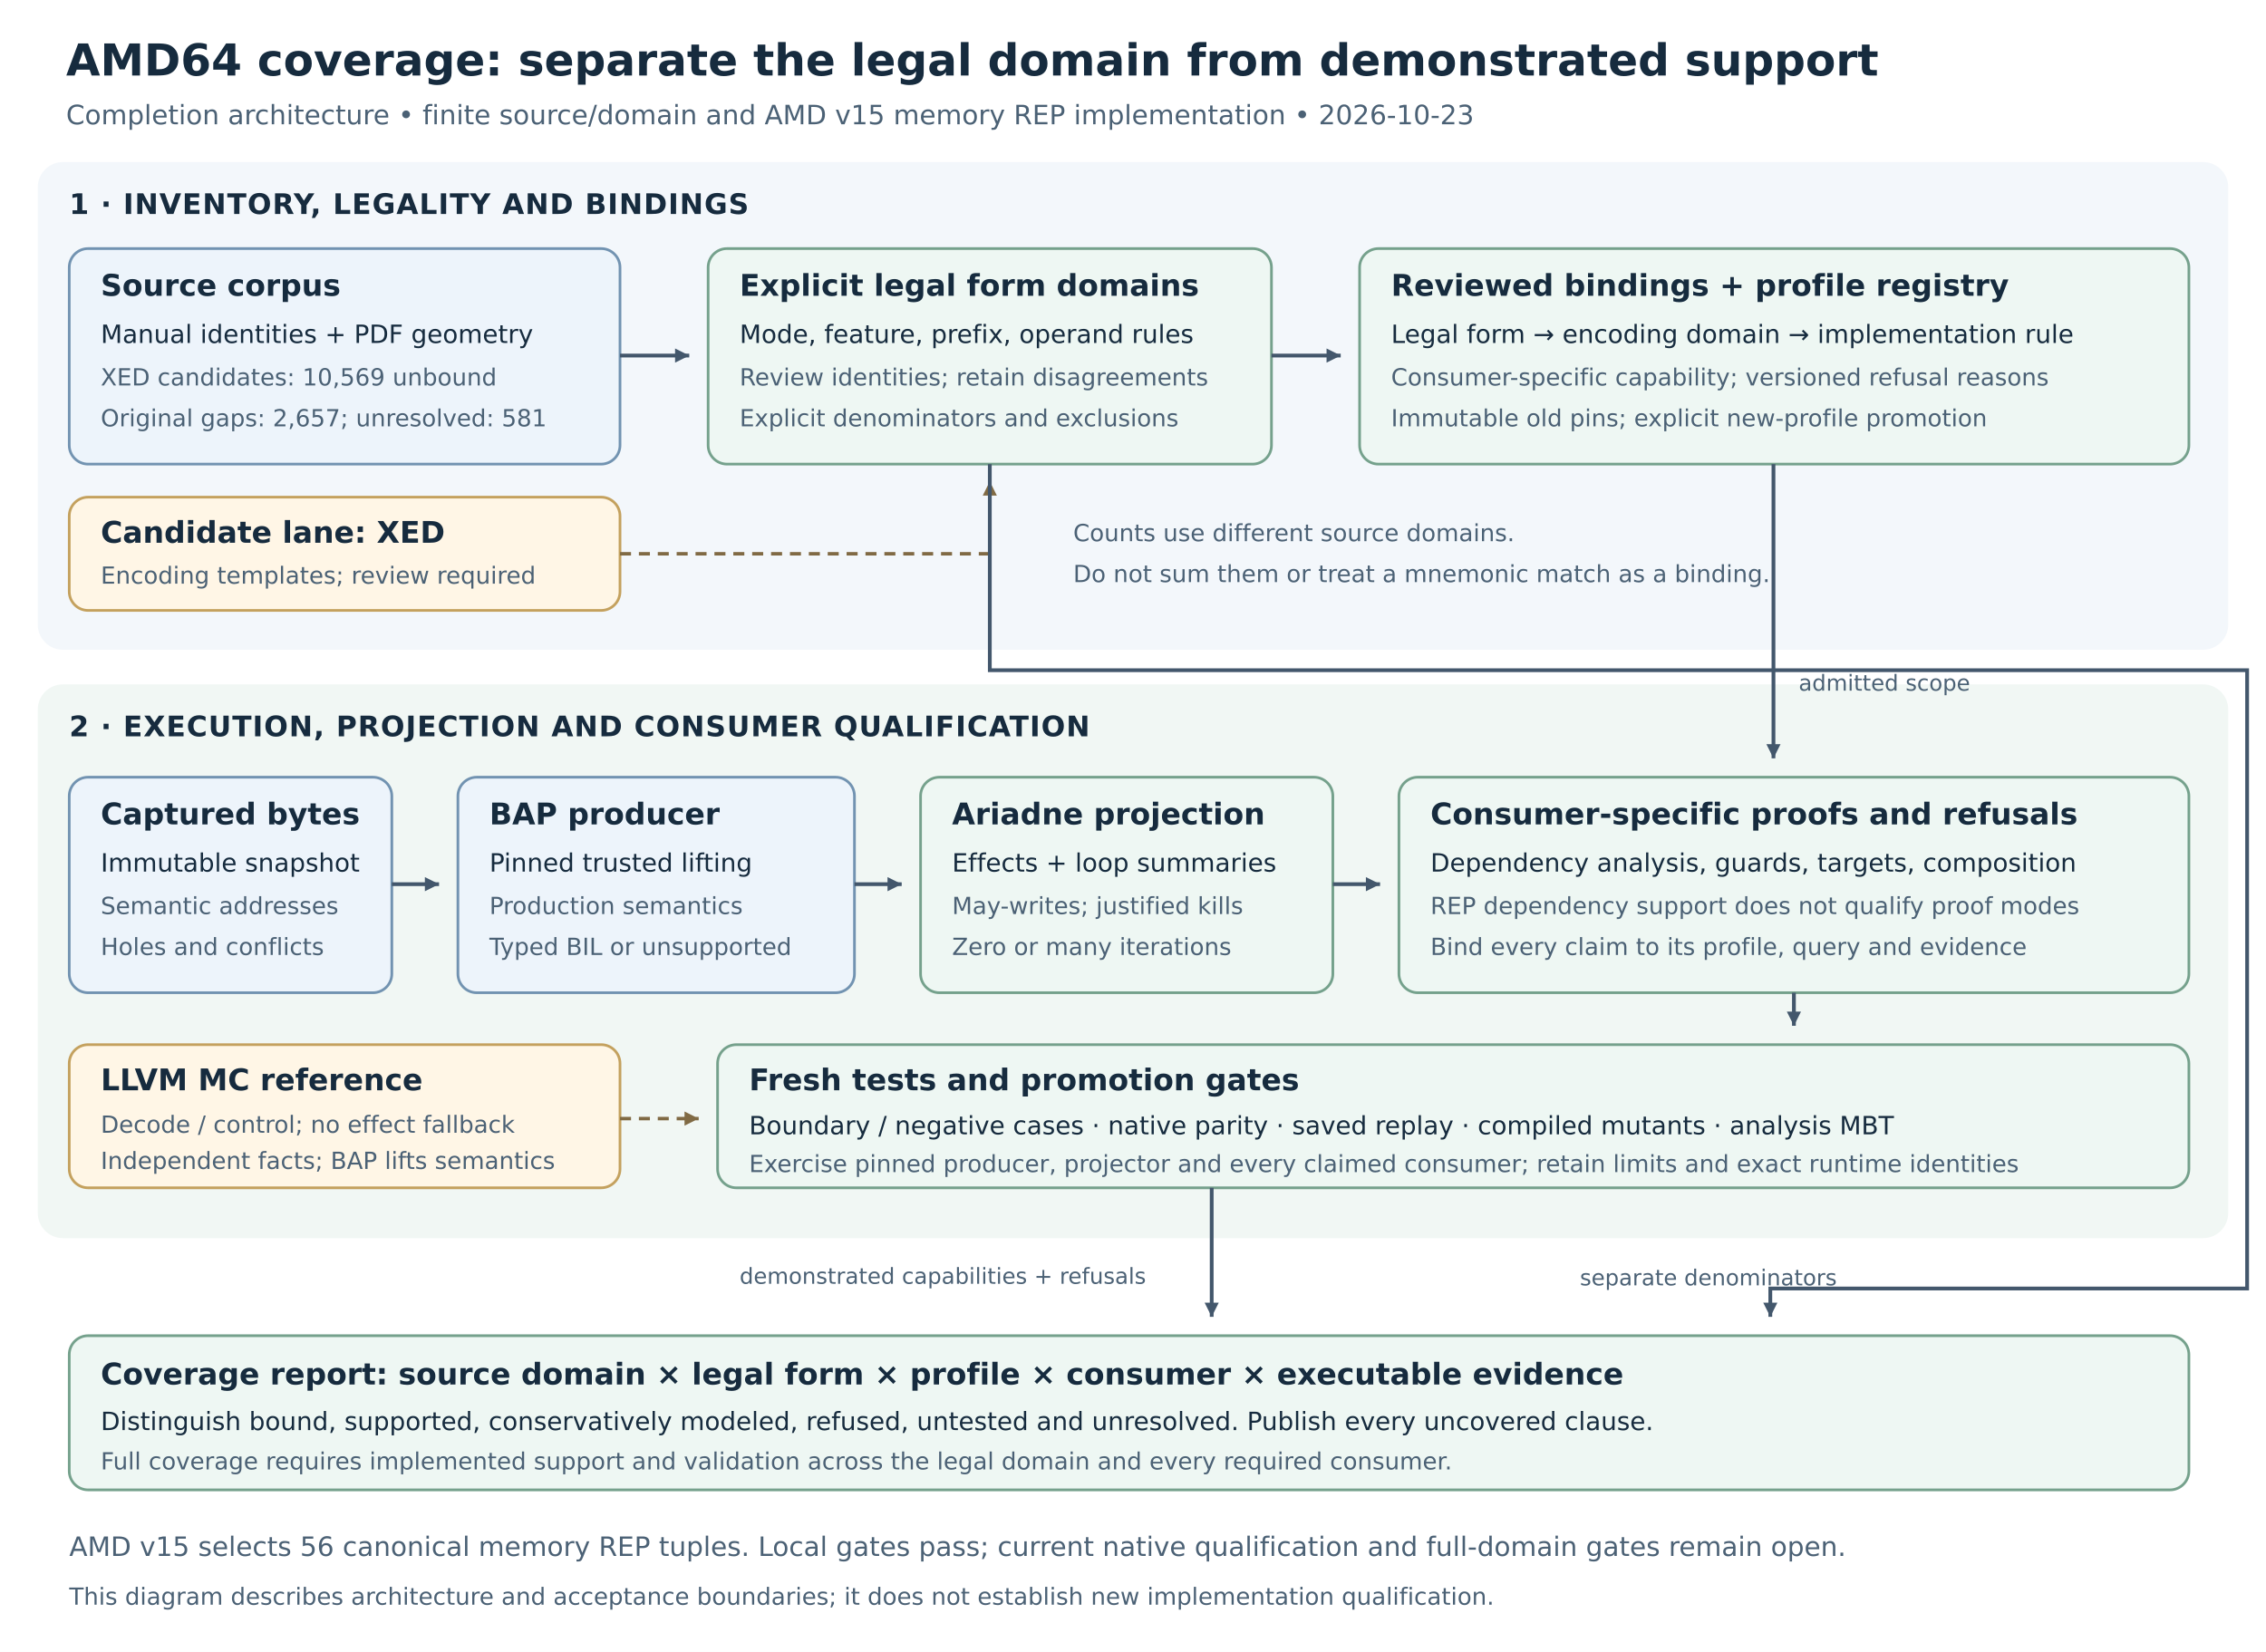
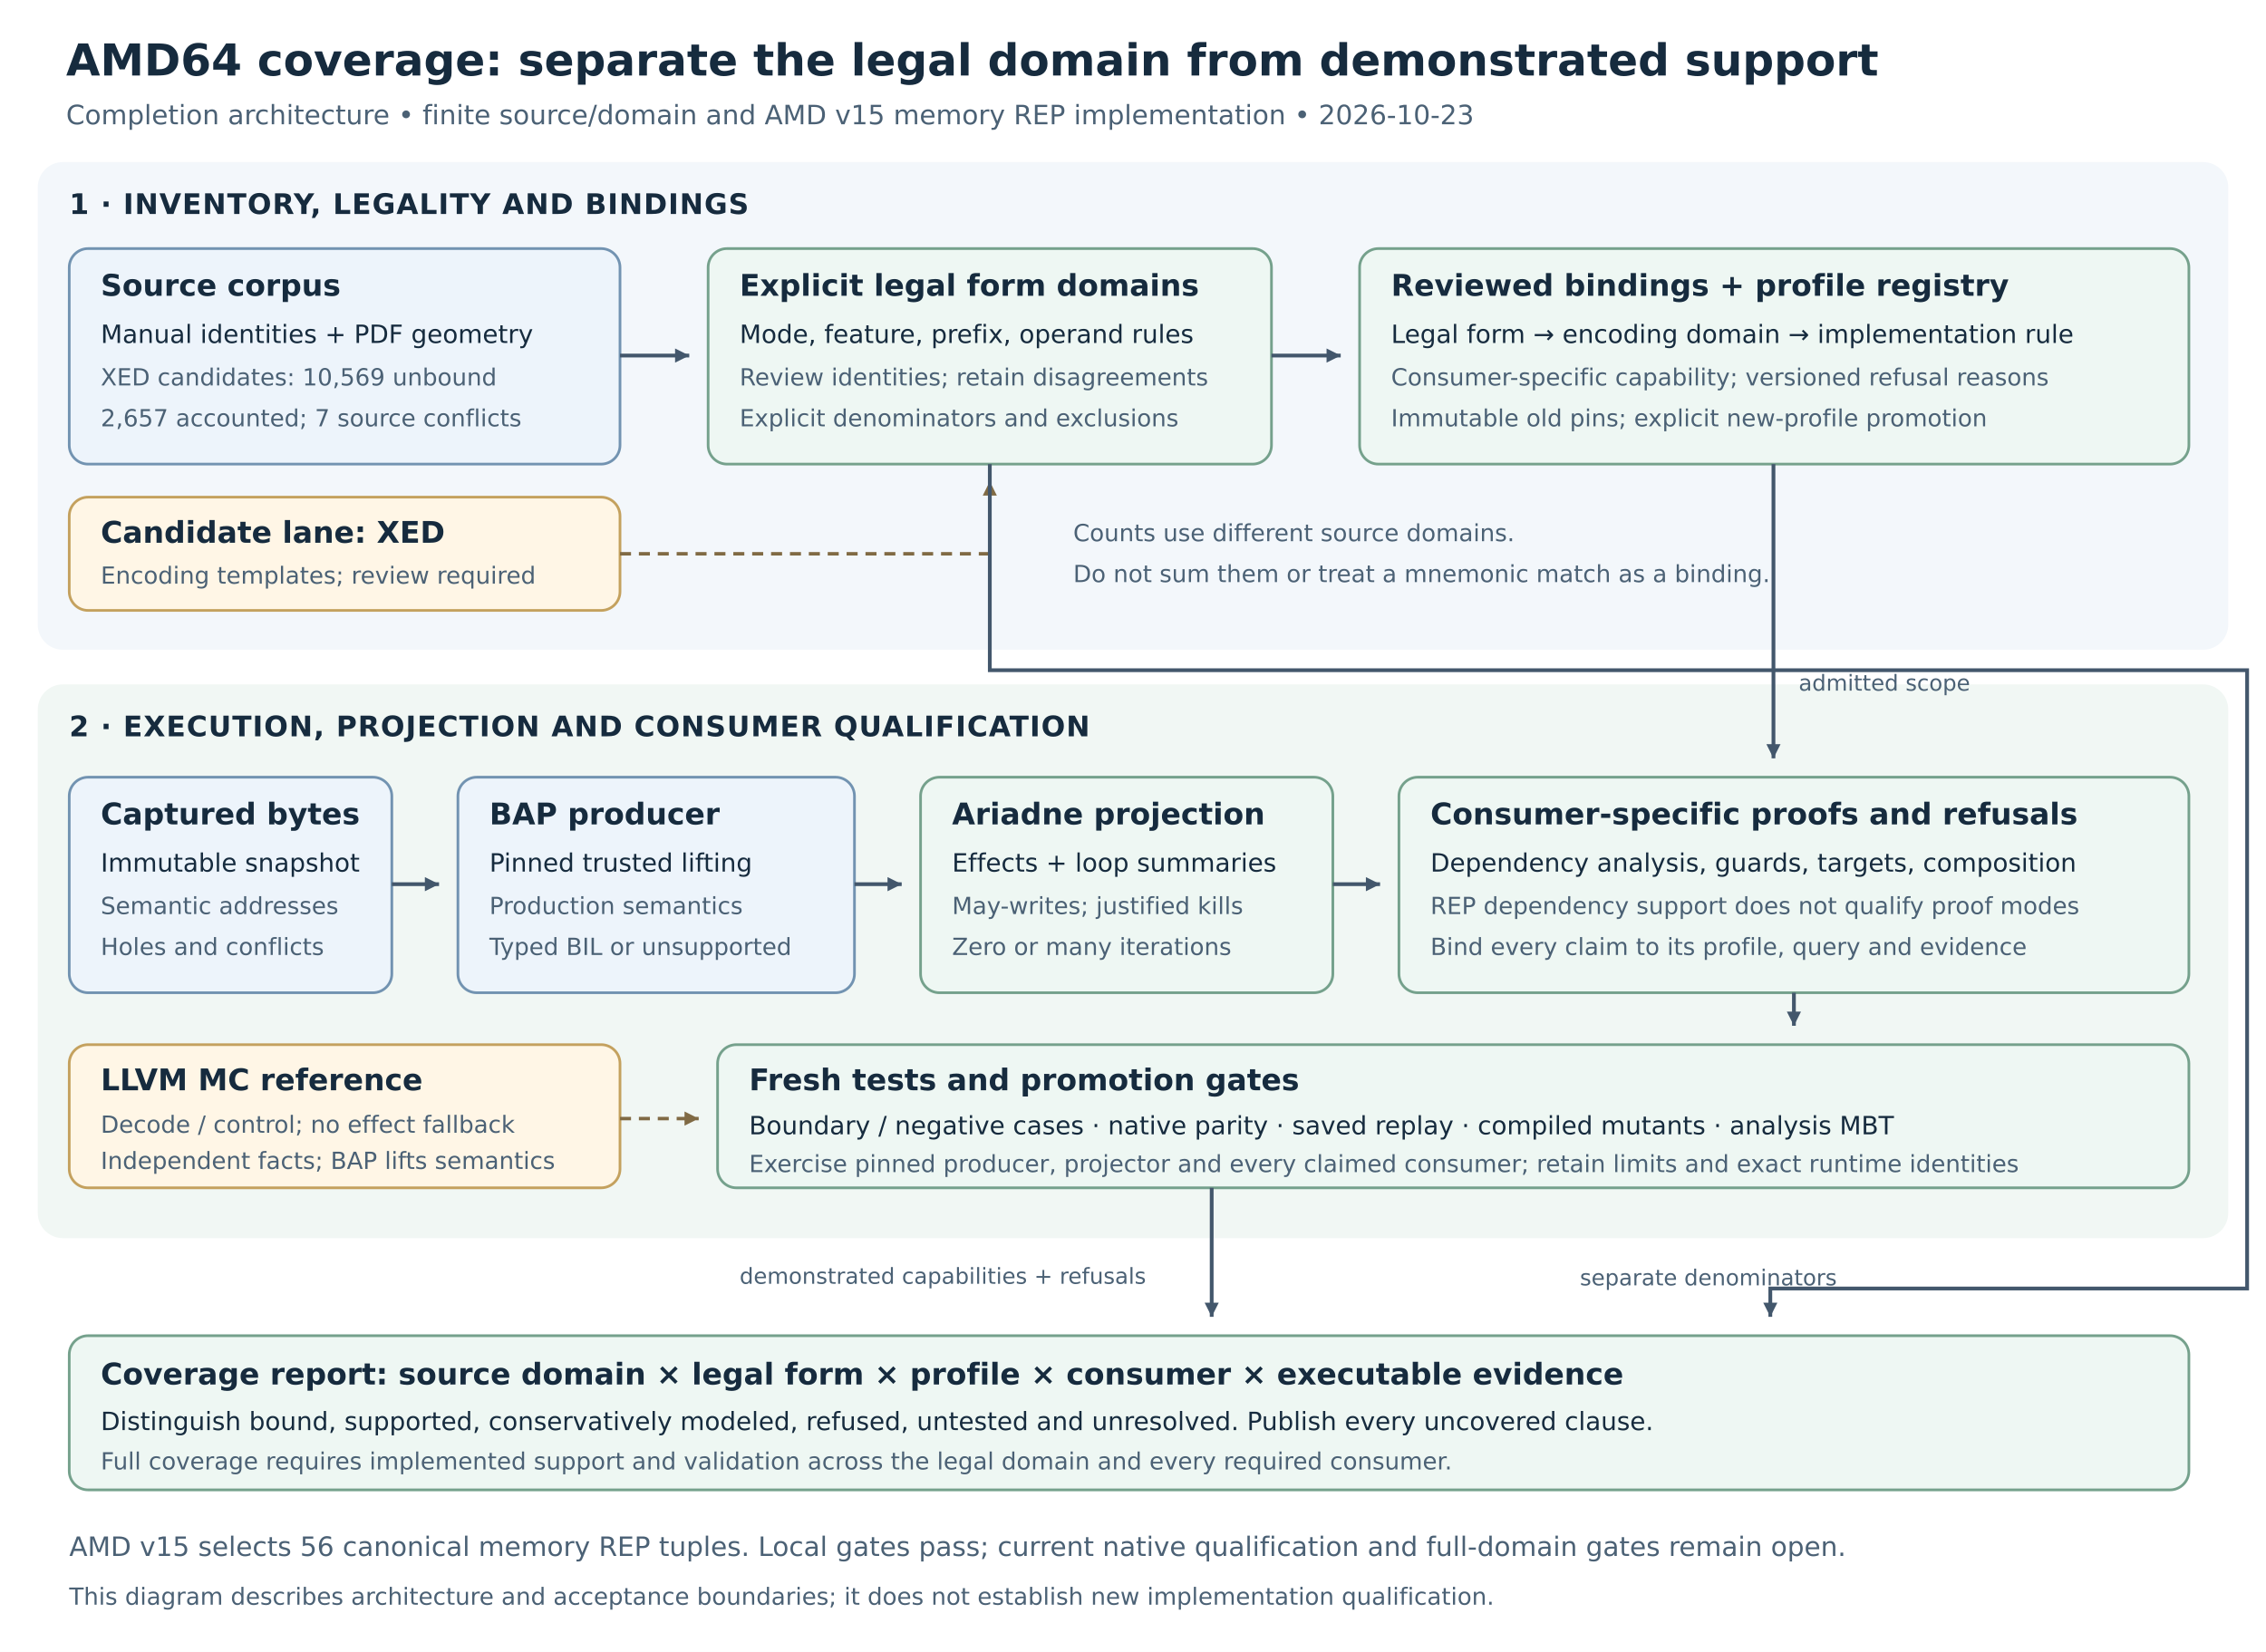
<svg xmlns="http://www.w3.org/2000/svg" viewBox="0 0 1440 1050" role="img" aria-labelledby="coverage-title coverage-desc">
  <defs>
    <marker id="arrow" markerWidth="8" markerHeight="8" refX="7" refY="4" orient="auto">
      <path d="M0,0 L8,4 L0,8 Z" fill="#43576c" stroke="none" />
    </marker>
    <marker id="candidate-arrow" markerWidth="8" markerHeight="8" refX="7" refY="4" orient="auto">
      <path d="M0,0 L8,4 L0,8 Z" fill="#806a44" stroke="none" />
    </marker>
  </defs>
  <rect width="1440" height="1050" fill="#fff" stroke="none" />
  <text x="42" y="48" font-family="DejaVu Sans, Arial, sans-serif" font-size="28" font-weight="700" fill="#162b3e">AMD64 coverage: separate the legal domain from demonstrated support</text>
  <text x="42" y="79" font-family="DejaVu Sans, Arial, sans-serif" font-size="17" font-weight="400" fill="#4b6175">Completion architecture • finite source/domain and AMD v15 memory REP implementation • 2026-10-23</text>
  <rect x="24" y="103" width="1392" height="310" rx="16" fill="#f3f7fb" stroke="none" />
  <text x="44" y="136" font-family="DejaVu Sans, Arial, sans-serif" font-size="18" font-weight="700" fill="#162b3e" letter-spacing=".6">1 · INVENTORY, LEGALITY AND BINDINGS</text>
  <rect x="44" y="158" width="350" height="137" fill="#edf4fb" stroke="#7293b1" stroke-width="1.7" rx="12" />
  <text x="64" y="188" font-family="DejaVu Sans, Arial, sans-serif" font-size="19" font-weight="700" fill="#162b3e">Source corpus</text>
  <text x="64" y="218" font-family="DejaVu Sans, Arial, sans-serif" font-size="16" font-weight="400" fill="#162b3e">Manual identities + PDF geometry</text>
  <text x="64" y="245" font-family="DejaVu Sans, Arial, sans-serif" font-size="15" font-weight="400" fill="#4b6175">XED candidates: 10,569 unbound</text>
-   <text x="64" y="271" font-family="DejaVu Sans, Arial, sans-serif" font-size="15" font-weight="400" fill="#4b6175">Original gaps: 2,657; unresolved: 581</text>
+   <text x="64" y="271" font-family="DejaVu Sans, Arial, sans-serif" font-size="15" font-weight="400" fill="#4b6175">2,657 accounted; 7 source conflicts</text>
  <path d="M394 226 H438" stroke="#43576c" fill="none" stroke-width="2.4" />
  <path d="M438.0,226.0 L429.0,221.5 L429.0,230.5 Z" fill="#43576c" stroke="none" />
  <rect x="450" y="158" width="358" height="137" fill="#eef7f3" stroke="#75a18c" stroke-width="1.7" rx="12" />
  <text x="470" y="188" font-family="DejaVu Sans, Arial, sans-serif" font-size="19" font-weight="700" fill="#162b3e">Explicit legal form domains</text>
  <text x="470" y="218" font-family="DejaVu Sans, Arial, sans-serif" font-size="16" font-weight="400" fill="#162b3e">Mode, feature, prefix, operand rules</text>
  <text x="470" y="245" font-family="DejaVu Sans, Arial, sans-serif" font-size="15" font-weight="400" fill="#4b6175">Review identities; retain disagreements</text>
  <text x="470" y="271" font-family="DejaVu Sans, Arial, sans-serif" font-size="15" font-weight="400" fill="#4b6175">Explicit denominators and exclusions</text>
  <path d="M808 226 H852" stroke="#43576c" fill="none" stroke-width="2.4" />
  <path d="M852.0,226.0 L843.0,221.5 L843.0,230.5 Z" fill="#43576c" stroke="none" />
  <rect x="864" y="158" width="527" height="137" fill="#eef7f3" stroke="#75a18c" stroke-width="1.7" rx="12" />
  <text x="884" y="188" font-family="DejaVu Sans, Arial, sans-serif" font-size="19" font-weight="700" fill="#162b3e">Reviewed bindings + profile registry</text>
  <text x="884" y="218" font-family="DejaVu Sans, Arial, sans-serif" font-size="16" font-weight="400" fill="#162b3e">Legal form → encoding domain → implementation rule</text>
  <text x="884" y="245" font-family="DejaVu Sans, Arial, sans-serif" font-size="15" font-weight="400" fill="#4b6175">Consumer-specific capability; versioned refusal reasons</text>
  <text x="884" y="271" font-family="DejaVu Sans, Arial, sans-serif" font-size="15" font-weight="400" fill="#4b6175">Immutable old pins; explicit new-profile promotion</text>
  <rect x="44" y="316" width="350" height="72" fill="#fff6e6" stroke="#c4a15e" stroke-width="1.7" rx="12" />
  <text x="64" y="345" font-family="DejaVu Sans, Arial, sans-serif" font-size="19" font-weight="700" fill="#162b3e">Candidate lane: XED</text>
  <text x="64" y="371" font-family="DejaVu Sans, Arial, sans-serif" font-size="15" font-weight="400" fill="#4b6175">Encoding templates; review required</text>
  <path d="M394 352 H629 V306" stroke="#806a44" fill="none" stroke-width="2.2" stroke-dasharray="7 5" />
  <path d="M629.0,306.0 L624.5,315.0 L633.5,315.0 Z" fill="#806a44" stroke="none" />
  <text x="682" y="344" font-family="DejaVu Sans, Arial, sans-serif" font-size="15" font-weight="400" fill="#4b6175">Counts use different source domains.</text>
  <text x="682" y="370" font-family="DejaVu Sans, Arial, sans-serif" font-size="15" font-weight="400" fill="#4b6175">Do not sum them or treat a mnemonic match as a binding.</text>
  <rect x="24" y="435" width="1392" height="352" rx="16" fill="#f1f7f4" stroke="none" />
  <text x="44" y="468" font-family="DejaVu Sans, Arial, sans-serif" font-size="18" font-weight="700" fill="#162b3e" letter-spacing=".6">2 · EXECUTION, PROJECTION AND CONSUMER QUALIFICATION</text>
  <rect x="44" y="494" width="205" height="137" fill="#edf4fb" stroke="#7293b1" stroke-width="1.7" rx="12" />
  <text x="64" y="524" font-family="DejaVu Sans, Arial, sans-serif" font-size="19" font-weight="700" fill="#162b3e">Captured bytes</text>
  <text x="64" y="554" font-family="DejaVu Sans, Arial, sans-serif" font-size="16" font-weight="400" fill="#162b3e">Immutable snapshot</text>
  <text x="64" y="581" font-family="DejaVu Sans, Arial, sans-serif" font-size="15" font-weight="400" fill="#4b6175">Semantic addresses</text>
  <text x="64" y="607" font-family="DejaVu Sans, Arial, sans-serif" font-size="15" font-weight="400" fill="#4b6175">Holes and conflicts</text>
  <path d="M249 562 H279" stroke="#43576c" fill="none" stroke-width="2.4" />
  <path d="M279.0,562.0 L270.0,557.5 L270.0,566.5 Z" fill="#43576c" stroke="none" />
  <rect x="291" y="494" width="252" height="137" fill="#edf4fb" stroke="#7293b1" stroke-width="1.7" rx="12" />
  <text x="311" y="524" font-family="DejaVu Sans, Arial, sans-serif" font-size="19" font-weight="700" fill="#162b3e">BAP producer</text>
  <text x="311" y="554" font-family="DejaVu Sans, Arial, sans-serif" font-size="16" font-weight="400" fill="#162b3e">Pinned trusted lifting</text>
  <text x="311" y="581" font-family="DejaVu Sans, Arial, sans-serif" font-size="15" font-weight="400" fill="#4b6175">Production semantics</text>
  <text x="311" y="607" font-family="DejaVu Sans, Arial, sans-serif" font-size="15" font-weight="400" fill="#4b6175">Typed BIL or unsupported</text>
  <path d="M543 562 H573" stroke="#43576c" fill="none" stroke-width="2.4" />
  <path d="M573.0,562.0 L564.0,557.5 L564.0,566.5 Z" fill="#43576c" stroke="none" />
  <rect x="585" y="494" width="262" height="137" fill="#eef7f3" stroke="#75a18c" stroke-width="1.7" rx="12" />
  <text x="605" y="524" font-family="DejaVu Sans, Arial, sans-serif" font-size="19" font-weight="700" fill="#162b3e">Ariadne projection</text>
  <text x="605" y="554" font-family="DejaVu Sans, Arial, sans-serif" font-size="16" font-weight="400" fill="#162b3e">Effects + loop summaries</text>
  <text x="605" y="581" font-family="DejaVu Sans, Arial, sans-serif" font-size="15" font-weight="400" fill="#4b6175">May-writes; justified kills</text>
  <text x="605" y="607" font-family="DejaVu Sans, Arial, sans-serif" font-size="15" font-weight="400" fill="#4b6175">Zero or many iterations</text>
  <path d="M847 562 H877" stroke="#43576c" fill="none" stroke-width="2.4" />
  <path d="M877.0,562.0 L868.0,557.5 L868.0,566.5 Z" fill="#43576c" stroke="none" />
  <rect x="889" y="494" width="502" height="137" fill="#eef7f3" stroke="#75a18c" stroke-width="1.7" rx="12" />
  <text x="909" y="524" font-family="DejaVu Sans, Arial, sans-serif" font-size="19" font-weight="700" fill="#162b3e">Consumer-specific proofs and refusals</text>
  <text x="909" y="554" font-family="DejaVu Sans, Arial, sans-serif" font-size="16" font-weight="400" fill="#162b3e">Dependency analysis, guards, targets, composition</text>
  <text x="909" y="581" font-family="DejaVu Sans, Arial, sans-serif" font-size="15" font-weight="400" fill="#4b6175">REP dependency support does not qualify proof modes</text>
  <text x="909" y="607" font-family="DejaVu Sans, Arial, sans-serif" font-size="15" font-weight="400" fill="#4b6175">Bind every claim to its profile, query and evidence</text>
  <path d="M1127 295 V482" stroke="#43576c" fill="none" stroke-width="2.4" />
  <path d="M1127.0,482.0 L1122.5,473.0 L1131.5,473.0 Z" fill="#43576c" stroke="none" />
  <text x="1143" y="439" font-family="DejaVu Sans, Arial, sans-serif" font-size="14" font-weight="400" fill="#4b6175">admitted scope</text>
  <rect x="44" y="664" width="350" height="91" fill="#fff6e6" stroke="#c4a15e" stroke-width="1.7" rx="12" />
  <text x="64" y="693" font-family="DejaVu Sans, Arial, sans-serif" font-size="19" font-weight="700" fill="#162b3e">LLVM MC reference</text>
  <text x="64" y="720" font-family="DejaVu Sans, Arial, sans-serif" font-size="15" font-weight="400" fill="#4b6175">Decode / control; no effect fallback</text>
  <text x="64" y="743" font-family="DejaVu Sans, Arial, sans-serif" font-size="15" font-weight="400" fill="#4b6175">Independent facts; BAP lifts semantics</text>
  <path d="M394 711 H444" stroke="#806a44" fill="none" stroke-width="2.2" stroke-dasharray="7 5" />
  <path d="M444.0,711.0 L435.0,706.5 L435.0,715.5 Z" fill="#806a44" stroke="none" />
  <rect x="456" y="664" width="935" height="91" fill="#eef7f3" stroke="#75a18c" stroke-width="1.7" rx="12" />
  <text x="476" y="693" font-family="DejaVu Sans, Arial, sans-serif" font-size="19" font-weight="700" fill="#162b3e">Fresh tests and promotion gates</text>
  <text x="476" y="721" font-family="DejaVu Sans, Arial, sans-serif" font-size="16" font-weight="400" fill="#162b3e">Boundary / negative cases · native parity · saved replay · compiled mutants · analysis MBT</text>
  <text x="476" y="745" font-family="DejaVu Sans, Arial, sans-serif" font-size="15" font-weight="400" fill="#4b6175">Exercise pinned producer, projector and every claimed consumer; retain limits and exact runtime identities</text>
  <path d="M1140 631 V652" stroke="#43576c" fill="none" stroke-width="2.4" />
  <path d="M1140.0,652.0 L1135.5,643.0 L1144.5,643.0 Z" fill="#43576c" stroke="none" />
  <path d="M629 295 V426 H1428 V819 H1125 V837" stroke="#43576c" fill="none" stroke-width="2.4" />
  <path d="M1125.0,837.0 L1120.5,828.0 L1129.5,828.0 Z" fill="#43576c" stroke="none" />
  <text x="1004" y="817" font-family="DejaVu Sans, Arial, sans-serif" font-size="14" font-weight="400" fill="#4b6175">separate denominators</text>
  <path d="M770 755 V837" stroke="#43576c" fill="none" stroke-width="2.4" />
  <path d="M770.0,837.0 L765.5,828.0 L774.5,828.0 Z" fill="#43576c" stroke="none" />
  <text x="470" y="816" font-family="DejaVu Sans, Arial, sans-serif" font-size="14" font-weight="400" fill="#4b6175">demonstrated capabilities + refusals</text>
  <rect x="44" y="849" width="1347" height="98" fill="#eef7f3" stroke="#75a18c" stroke-width="1.7" rx="12" />
  <text x="64" y="880" font-family="DejaVu Sans, Arial, sans-serif" font-size="19" font-weight="700" fill="#162b3e">Coverage report: source domain × legal form × profile × consumer × executable evidence</text>
  <text x="64" y="909" font-family="DejaVu Sans, Arial, sans-serif" font-size="16" font-weight="400" fill="#162b3e">Distinguish bound, supported, conservatively modeled, refused, untested and unresolved. Publish every uncovered clause.</text>
  <text x="64" y="934" font-family="DejaVu Sans, Arial, sans-serif" font-size="15" font-weight="400" fill="#4b6175">Full coverage requires implemented support and validation across the legal domain and every required consumer.</text>
  <text x="44" y="989" font-family="DejaVu Sans, Arial, sans-serif" font-size="17" font-weight="400" fill="#4b6175">AMD v15 selects 56 canonical memory REP tuples. Local gates pass; current native qualification and full-domain gates remain open.</text>
  <text x="44" y="1020" font-family="DejaVu Sans, Arial, sans-serif" font-size="15" font-weight="400" fill="#4b6175">This diagram describes architecture and acceptance boundaries; it does not establish new implementation qualification.</text>
</svg>
